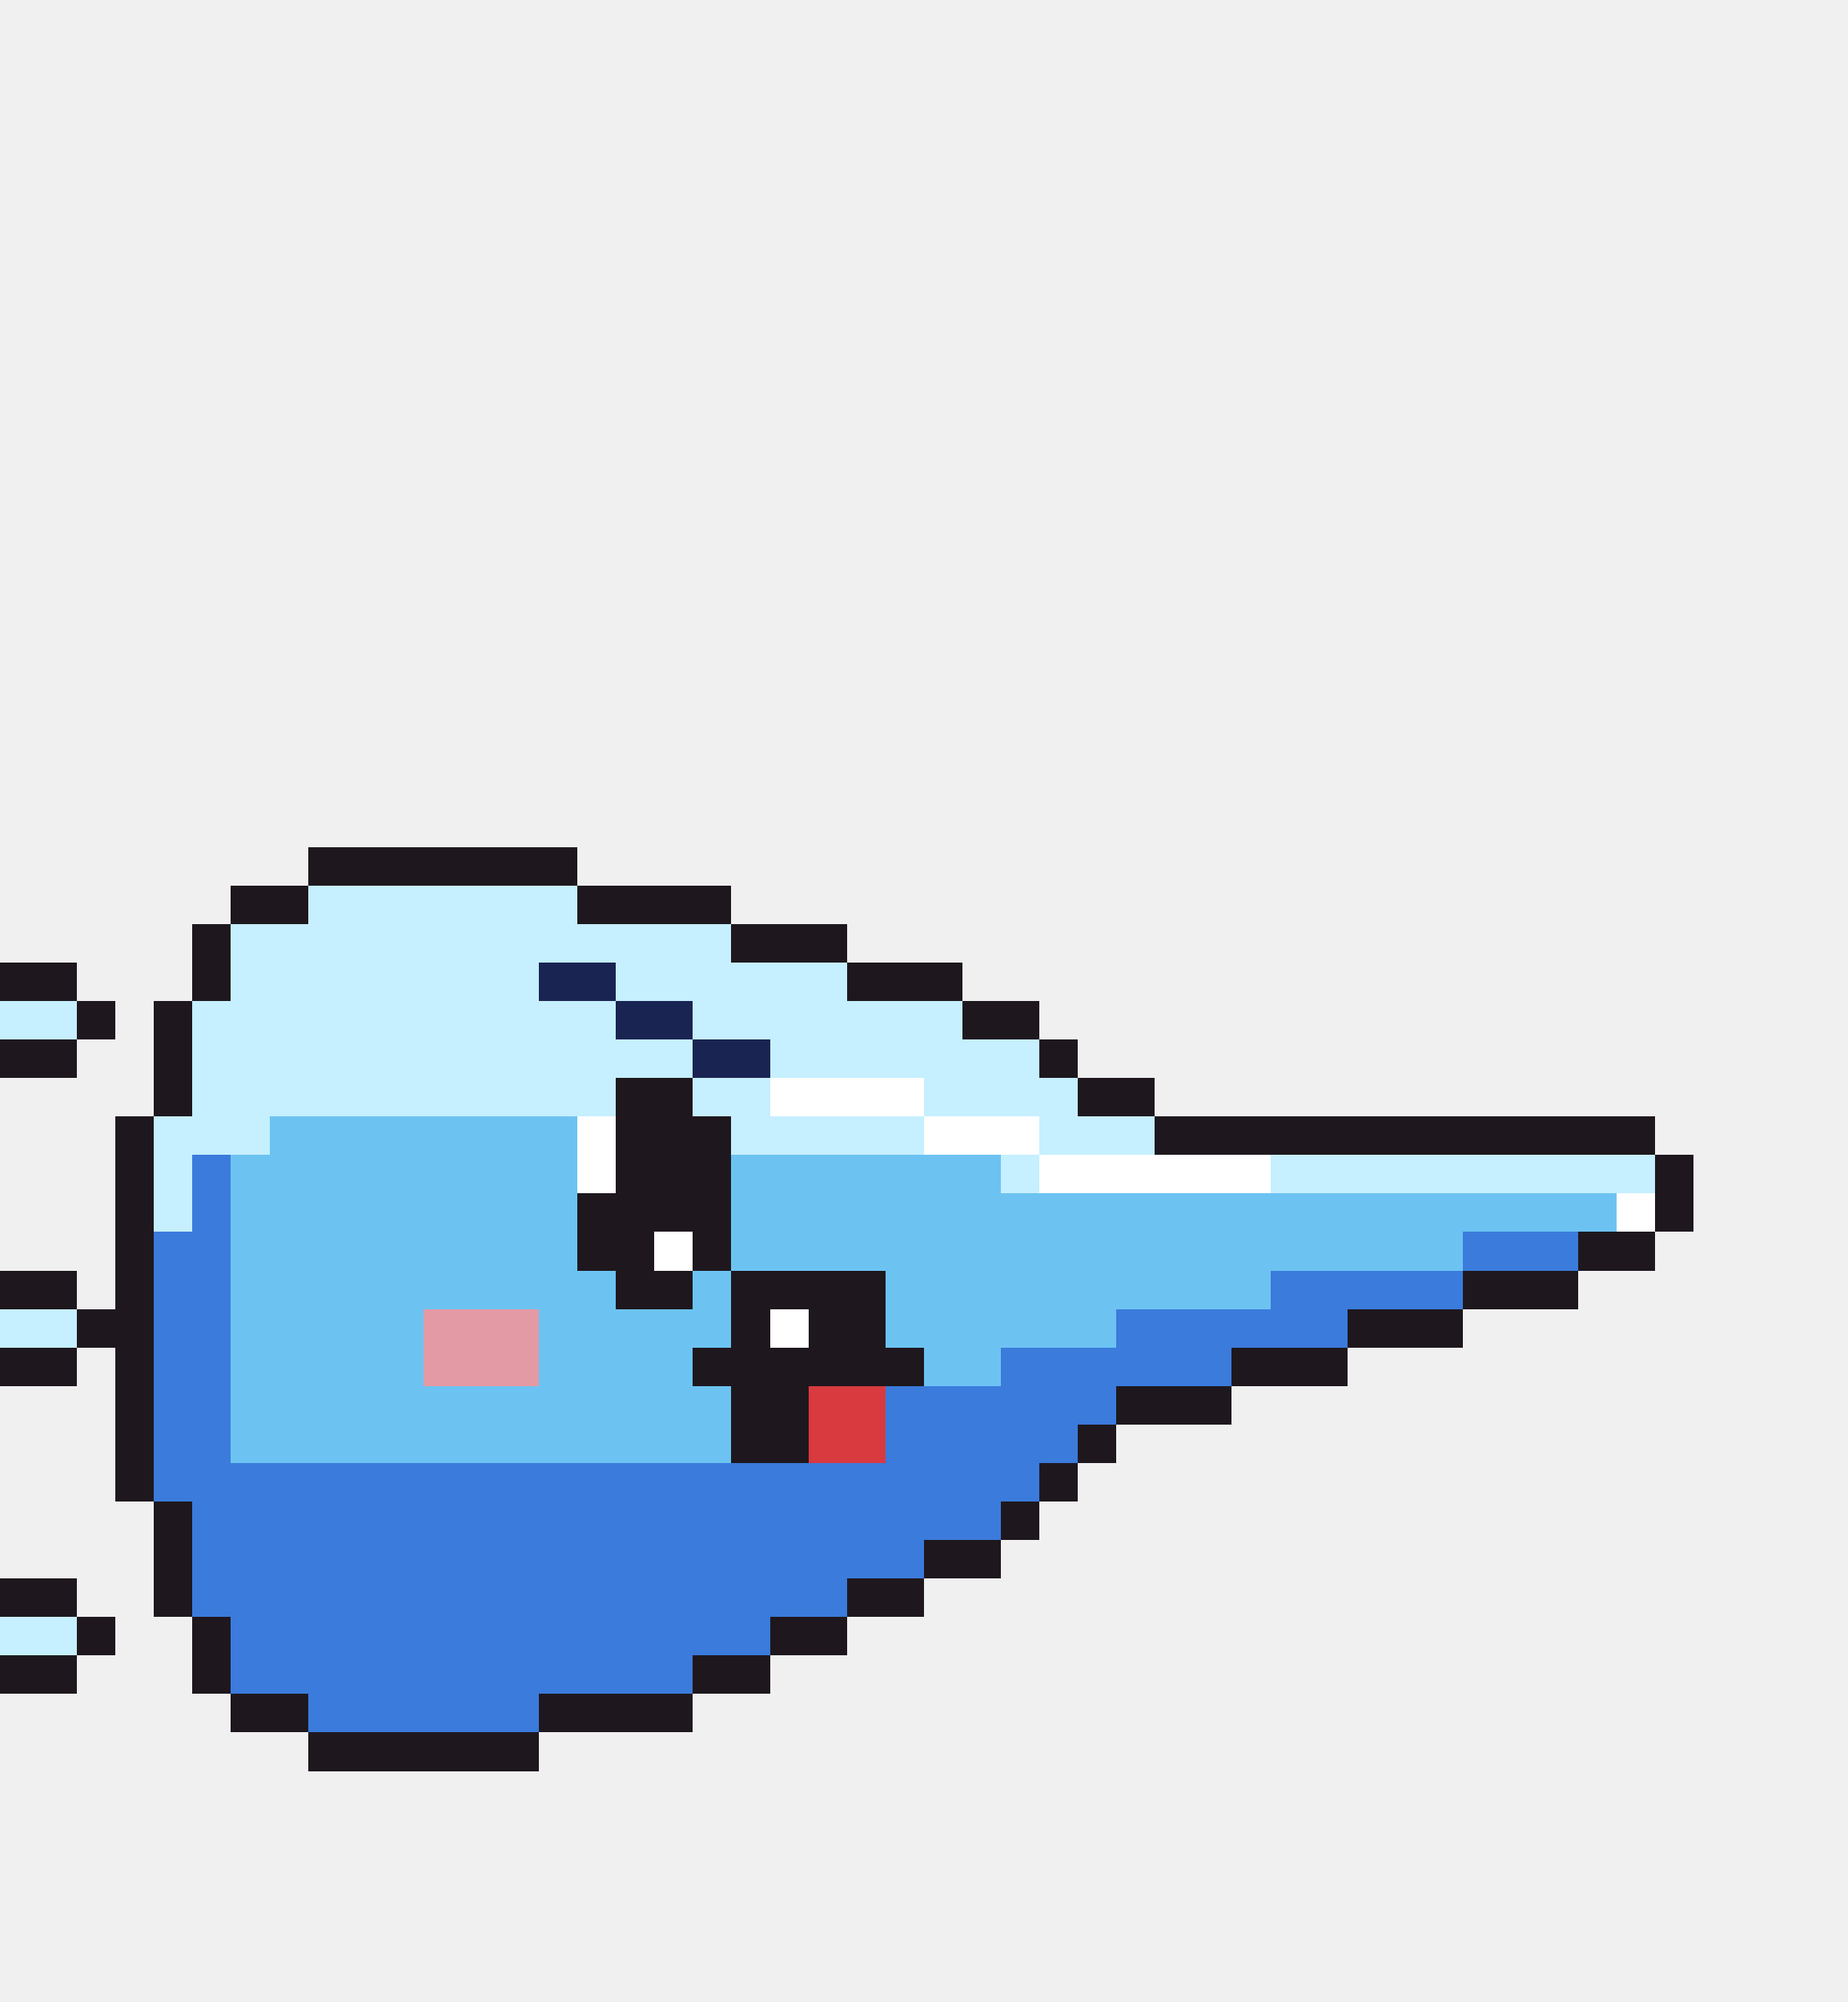
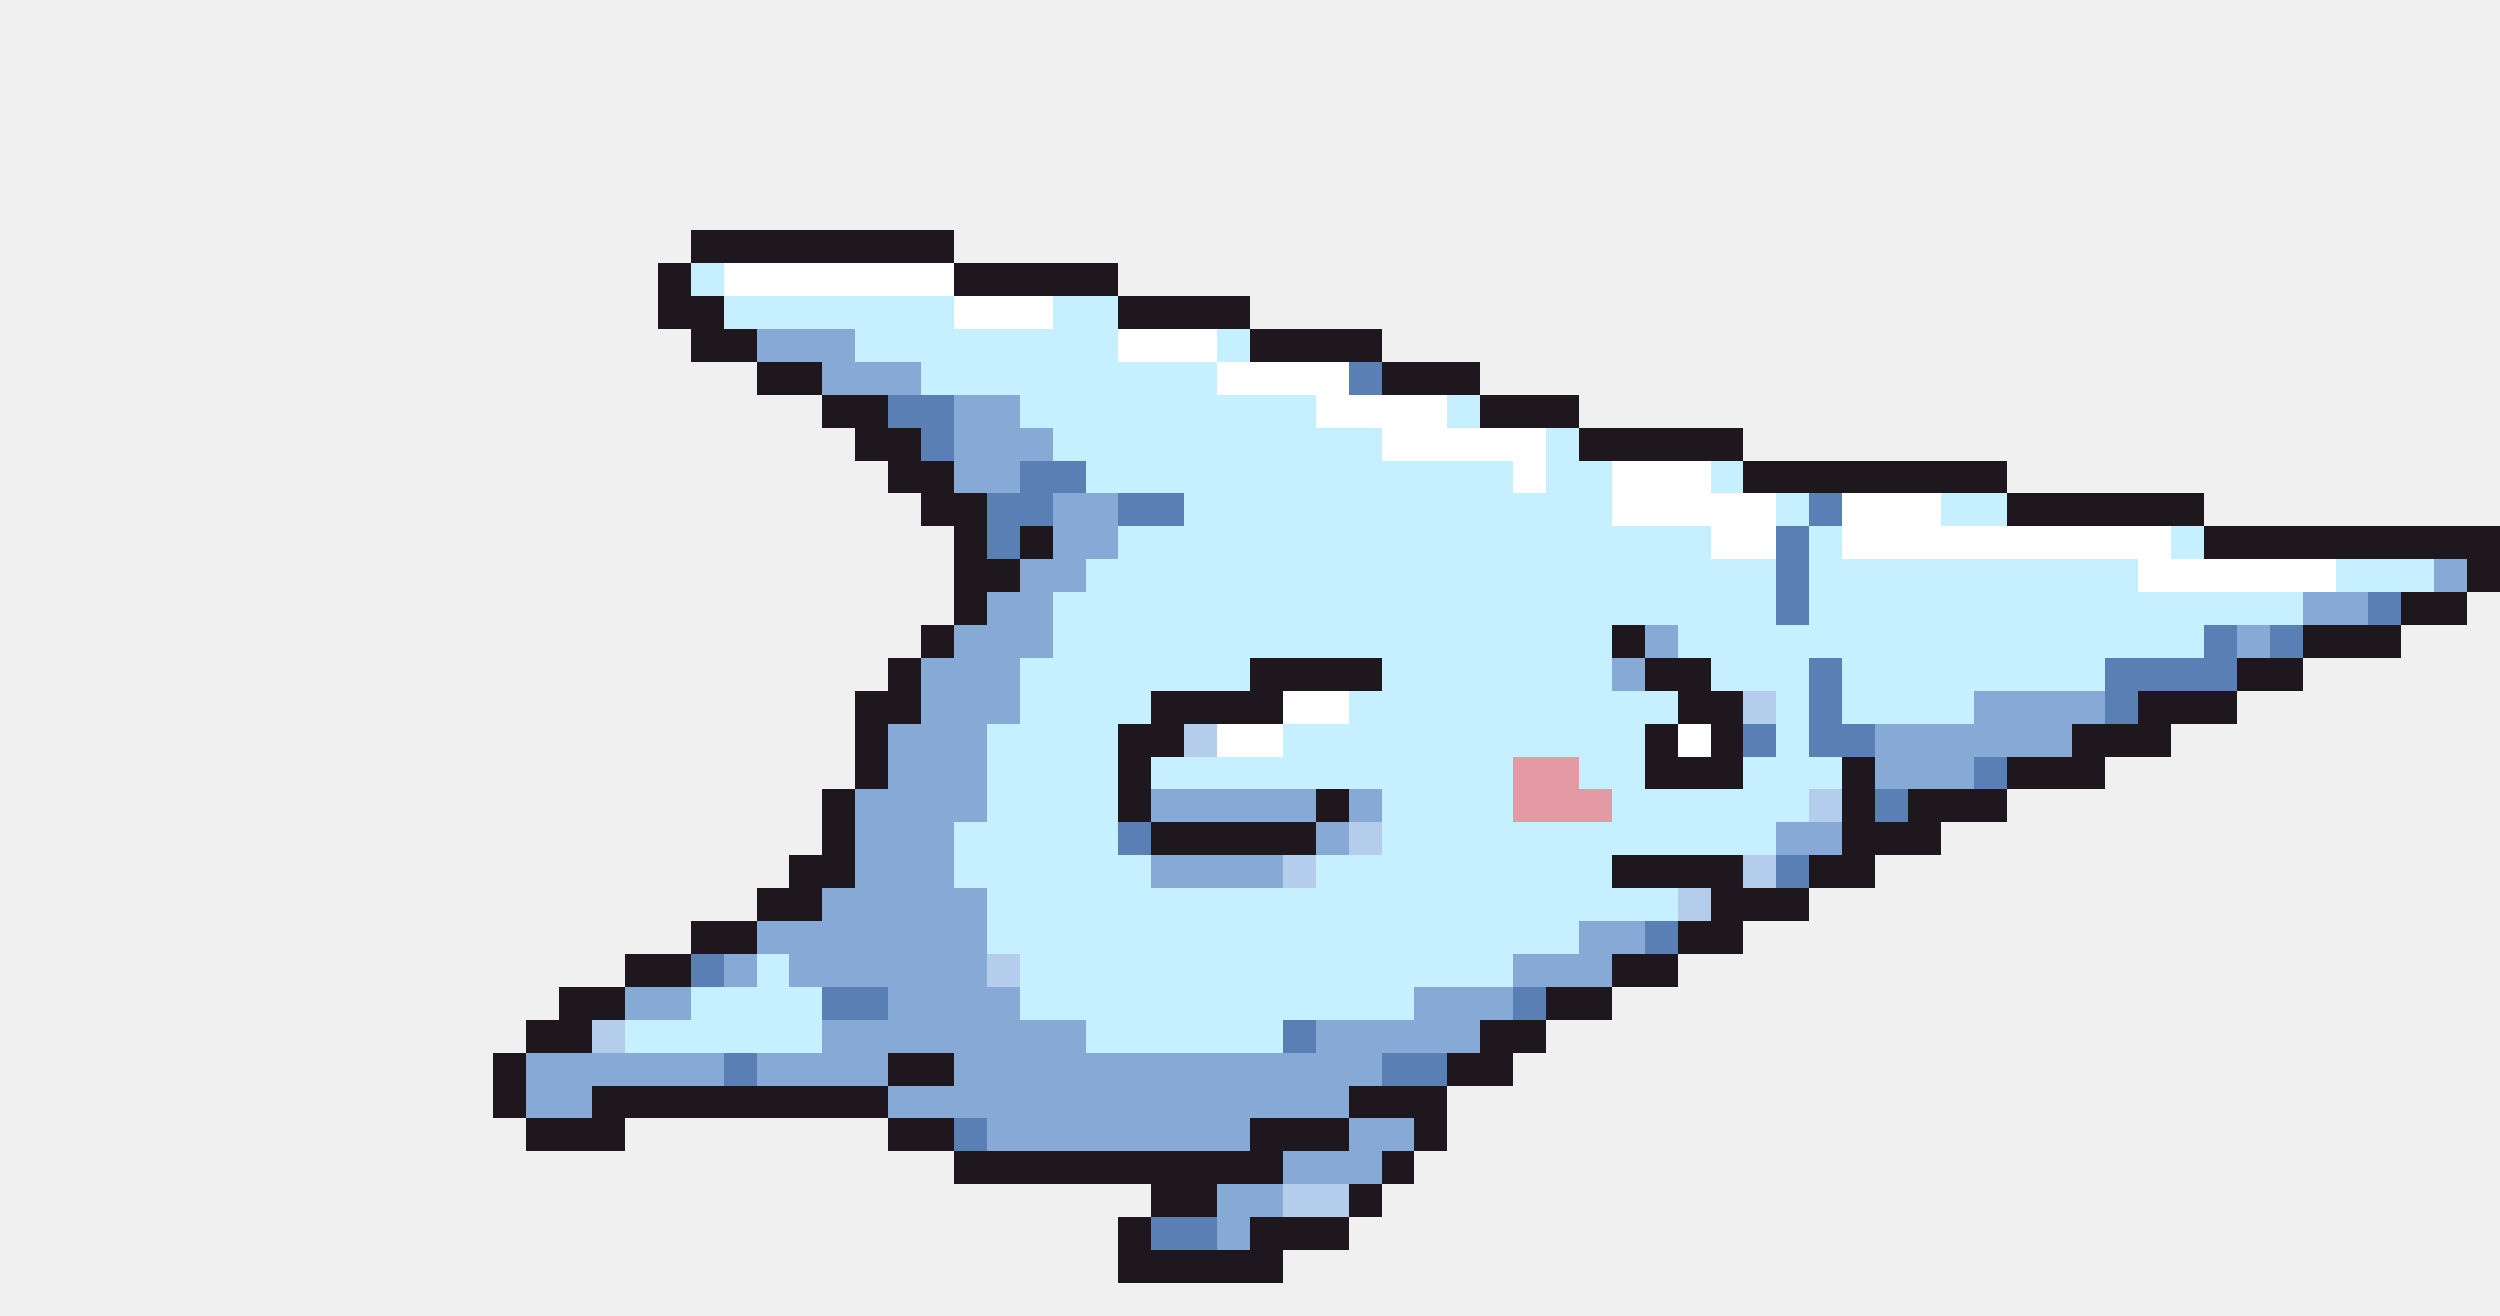
- <svg xmlns="http://www.w3.org/2000/svg" width="48" height="52" viewBox="0 0 48 52" shape-rendering="crispEdges">
-   <rect x="8" y="22" width="7" height="1" fill="#1e181e" />
-   <rect x="6" y="23" width="2" height="1" fill="#1e181e" />
-   <rect x="8" y="23" width="7" height="1" fill="#c6efff" />
-   <rect x="15" y="23" width="4" height="1" fill="#1e181e" />
-   <rect x="5" y="24" width="1" height="1" fill="#1e181e" />
-   <rect x="6" y="24" width="13" height="1" fill="#c6efff" />
-   <rect x="19" y="24" width="3" height="1" fill="#1e181e" />
-   <rect x="0" y="25" width="2" height="1" fill="#1e181e" />
-   <rect x="5" y="25" width="1" height="1" fill="#1e181e" />
-   <rect x="6" y="25" width="8" height="1" fill="#c6efff" />
-   <rect x="14" y="25" width="2" height="1" fill="#1a2452" />
-   <rect x="16" y="25" width="6" height="1" fill="#c6efff" />
-   <rect x="22" y="25" width="3" height="1" fill="#1e181e" />
-   <rect x="0" y="26" width="2" height="1" fill="#c6efff" />
-   <rect x="2" y="26" width="1" height="1" fill="#1e181e" />
-   <rect x="4" y="26" width="1" height="1" fill="#1e181e" />
-   <rect x="5" y="26" width="11" height="1" fill="#c6efff" />
-   <rect x="16" y="26" width="2" height="1" fill="#1a2452" />
-   <rect x="18" y="26" width="7" height="1" fill="#c6efff" />
-   <rect x="25" y="26" width="2" height="1" fill="#1e181e" />
-   <rect x="0" y="27" width="2" height="1" fill="#1e181e" />
-   <rect x="4" y="27" width="1" height="1" fill="#1e181e" />
-   <rect x="5" y="27" width="13" height="1" fill="#c6efff" />
-   <rect x="18" y="27" width="2" height="1" fill="#1a2452" />
-   <rect x="20" y="27" width="7" height="1" fill="#c6efff" />
-   <rect x="27" y="27" width="1" height="1" fill="#1e181e" />
-   <rect x="4" y="28" width="1" height="1" fill="#1e181e" />
-   <rect x="5" y="28" width="11" height="1" fill="#c6efff" />
-   <rect x="16" y="28" width="2" height="1" fill="#1e181e" />
-   <rect x="18" y="28" width="2" height="1" fill="#c6efff" />
-   <rect x="20" y="28" width="4" height="1" fill="#ffffff" />
-   <rect x="24" y="28" width="4" height="1" fill="#c6efff" />
-   <rect x="28" y="28" width="2" height="1" fill="#1e181e" />
-   <rect x="3" y="29" width="1" height="1" fill="#1e181e" />
-   <rect x="4" y="29" width="3" height="1" fill="#c6efff" />
-   <rect x="7" y="29" width="8" height="1" fill="#6cc3f2" />
-   <rect x="15" y="29" width="1" height="1" fill="#ffffff" />
-   <rect x="16" y="29" width="3" height="1" fill="#1e181e" />
-   <rect x="19" y="29" width="5" height="1" fill="#c6efff" />
-   <rect x="24" y="29" width="3" height="1" fill="#ffffff" />
-   <rect x="27" y="29" width="3" height="1" fill="#c6efff" />
-   <rect x="30" y="29" width="13" height="1" fill="#1e181e" />
-   <rect x="3" y="30" width="1" height="1" fill="#1e181e" />
-   <rect x="4" y="30" width="1" height="1" fill="#c6efff" />
-   <rect x="5" y="30" width="1" height="1" fill="#3b7bdc" />
-   <rect x="6" y="30" width="9" height="1" fill="#6cc3f2" />
-   <rect x="15" y="30" width="1" height="1" fill="#ffffff" />
-   <rect x="16" y="30" width="3" height="1" fill="#1e181e" />
-   <rect x="19" y="30" width="7" height="1" fill="#6cc3f2" />
-   <rect x="26" y="30" width="1" height="1" fill="#c6efff" />
-   <rect x="27" y="30" width="6" height="1" fill="#ffffff" />
-   <rect x="33" y="30" width="10" height="1" fill="#c6efff" />
-   <rect x="43" y="30" width="1" height="1" fill="#1e181e" />
-   <rect x="3" y="31" width="1" height="1" fill="#1e181e" />
-   <rect x="4" y="31" width="1" height="1" fill="#c6efff" />
-   <rect x="5" y="31" width="1" height="1" fill="#3b7bdc" />
-   <rect x="6" y="31" width="9" height="1" fill="#6cc3f2" />
-   <rect x="15" y="31" width="4" height="1" fill="#1e181e" />
-   <rect x="19" y="31" width="23" height="1" fill="#6cc3f2" />
-   <rect x="42" y="31" width="1" height="1" fill="#ffffff" />
-   <rect x="43" y="31" width="1" height="1" fill="#1e181e" />
-   <rect x="3" y="32" width="1" height="1" fill="#1e181e" />
-   <rect x="4" y="32" width="2" height="1" fill="#3b7bdc" />
-   <rect x="6" y="32" width="9" height="1" fill="#6cc3f2" />
-   <rect x="15" y="32" width="2" height="1" fill="#1e181e" />
-   <rect x="17" y="32" width="1" height="1" fill="#ffffff" />
-   <rect x="18" y="32" width="1" height="1" fill="#1e181e" />
-   <rect x="19" y="32" width="19" height="1" fill="#6cc3f2" />
-   <rect x="38" y="32" width="3" height="1" fill="#3b7bdc" />
-   <rect x="41" y="32" width="2" height="1" fill="#1e181e" />
-   <rect x="0" y="33" width="2" height="1" fill="#1e181e" />
-   <rect x="3" y="33" width="1" height="1" fill="#1e181e" />
-   <rect x="4" y="33" width="2" height="1" fill="#3b7bdc" />
-   <rect x="6" y="33" width="10" height="1" fill="#6cc3f2" />
-   <rect x="16" y="33" width="2" height="1" fill="#1e181e" />
-   <rect x="18" y="33" width="1" height="1" fill="#6cc3f2" />
-   <rect x="19" y="33" width="4" height="1" fill="#1e181e" />
-   <rect x="23" y="33" width="10" height="1" fill="#6cc3f2" />
-   <rect x="33" y="33" width="5" height="1" fill="#3b7bdc" />
-   <rect x="38" y="33" width="3" height="1" fill="#1e181e" />
-   <rect x="0" y="34" width="2" height="1" fill="#c6efff" />
-   <rect x="2" y="34" width="2" height="1" fill="#1e181e" />
-   <rect x="4" y="34" width="2" height="1" fill="#3b7bdc" />
-   <rect x="6" y="34" width="5" height="1" fill="#6cc3f2" />
-   <rect x="11" y="34" width="3" height="1" fill="#e49aa4" />
-   <rect x="14" y="34" width="5" height="1" fill="#6cc3f2" />
-   <rect x="19" y="34" width="1" height="1" fill="#1e181e" />
-   <rect x="20" y="34" width="1" height="1" fill="#ffffff" />
-   <rect x="21" y="34" width="2" height="1" fill="#1e181e" />
-   <rect x="23" y="34" width="6" height="1" fill="#6cc3f2" />
-   <rect x="29" y="34" width="6" height="1" fill="#3b7bdc" />
-   <rect x="35" y="34" width="3" height="1" fill="#1e181e" />
-   <rect x="0" y="35" width="2" height="1" fill="#1e181e" />
-   <rect x="3" y="35" width="1" height="1" fill="#1e181e" />
-   <rect x="4" y="35" width="2" height="1" fill="#3b7bdc" />
-   <rect x="6" y="35" width="5" height="1" fill="#6cc3f2" />
-   <rect x="11" y="35" width="3" height="1" fill="#e49aa4" />
-   <rect x="14" y="35" width="4" height="1" fill="#6cc3f2" />
-   <rect x="18" y="35" width="6" height="1" fill="#1e181e" />
-   <rect x="24" y="35" width="2" height="1" fill="#6cc3f2" />
-   <rect x="26" y="35" width="6" height="1" fill="#3b7bdc" />
-   <rect x="32" y="35" width="3" height="1" fill="#1e181e" />
-   <rect x="3" y="36" width="1" height="1" fill="#1e181e" />
-   <rect x="4" y="36" width="2" height="1" fill="#3b7bdc" />
-   <rect x="6" y="36" width="13" height="1" fill="#6cc3f2" />
-   <rect x="19" y="36" width="2" height="1" fill="#1e181e" />
-   <rect x="21" y="36" width="2" height="1" fill="#d83a3f" />
-   <rect x="23" y="36" width="6" height="1" fill="#3b7bdc" />
-   <rect x="29" y="36" width="3" height="1" fill="#1e181e" />
-   <rect x="3" y="37" width="1" height="1" fill="#1e181e" />
-   <rect x="4" y="37" width="2" height="1" fill="#3b7bdc" />
-   <rect x="6" y="37" width="13" height="1" fill="#6cc3f2" />
-   <rect x="19" y="37" width="2" height="1" fill="#1e181e" />
-   <rect x="21" y="37" width="2" height="1" fill="#d83a3f" />
-   <rect x="23" y="37" width="5" height="1" fill="#3b7bdc" />
-   <rect x="28" y="37" width="1" height="1" fill="#1e181e" />
-   <rect x="3" y="38" width="1" height="1" fill="#1e181e" />
-   <rect x="4" y="38" width="23" height="1" fill="#3b7bdc" />
-   <rect x="27" y="38" width="1" height="1" fill="#1e181e" />
-   <rect x="4" y="39" width="1" height="1" fill="#1e181e" />
-   <rect x="5" y="39" width="21" height="1" fill="#3b7bdc" />
-   <rect x="26" y="39" width="1" height="1" fill="#1e181e" />
-   <rect x="4" y="40" width="1" height="1" fill="#1e181e" />
-   <rect x="5" y="40" width="19" height="1" fill="#3b7bdc" />
-   <rect x="24" y="40" width="2" height="1" fill="#1e181e" />
-   <rect x="0" y="41" width="2" height="1" fill="#1e181e" />
-   <rect x="4" y="41" width="1" height="1" fill="#1e181e" />
-   <rect x="5" y="41" width="17" height="1" fill="#3b7bdc" />
-   <rect x="22" y="41" width="2" height="1" fill="#1e181e" />
-   <rect x="0" y="42" width="2" height="1" fill="#c6efff" />
-   <rect x="2" y="42" width="1" height="1" fill="#1e181e" />
-   <rect x="5" y="42" width="1" height="1" fill="#1e181e" />
-   <rect x="6" y="42" width="14" height="1" fill="#3b7bdc" />
-   <rect x="20" y="42" width="2" height="1" fill="#1e181e" />
-   <rect x="0" y="43" width="2" height="1" fill="#1e181e" />
-   <rect x="5" y="43" width="1" height="1" fill="#1e181e" />
-   <rect x="6" y="43" width="12" height="1" fill="#3b7bdc" />
-   <rect x="18" y="43" width="2" height="1" fill="#1e181e" />
-   <rect x="6" y="44" width="2" height="1" fill="#1e181e" />
-   <rect x="8" y="44" width="6" height="1" fill="#3b7bdc" />
-   <rect x="14" y="44" width="4" height="1" fill="#1e181e" />
-   <rect x="8" y="45" width="6" height="1" fill="#1e181e" />
+ <svg xmlns="http://www.w3.org/2000/svg" width="76" height="40" viewBox="0 0 76 40" shape-rendering="crispEdges">
+   <rect x="21" y="7" width="8" height="1" fill="#1e181e" />
+   <rect x="20" y="8" width="1" height="1" fill="#1e181e" />
+   <rect x="21" y="8" width="1" height="1" fill="#c6efff" />
+   <rect x="22" y="8" width="7" height="1" fill="#ffffff" />
+   <rect x="29" y="8" width="5" height="1" fill="#1e181e" />
+   <rect x="20" y="9" width="2" height="1" fill="#1e181e" />
+   <rect x="22" y="9" width="7" height="1" fill="#c6efff" />
+   <rect x="29" y="9" width="3" height="1" fill="#ffffff" />
+   <rect x="32" y="9" width="2" height="1" fill="#c6efff" />
+   <rect x="34" y="9" width="4" height="1" fill="#1e181e" />
+   <rect x="21" y="10" width="2" height="1" fill="#1e181e" />
+   <rect x="23" y="10" width="3" height="1" fill="#86a9d6" />
+   <rect x="26" y="10" width="8" height="1" fill="#c6efff" />
+   <rect x="34" y="10" width="3" height="1" fill="#ffffff" />
+   <rect x="37" y="10" width="1" height="1" fill="#c6efff" />
+   <rect x="38" y="10" width="4" height="1" fill="#1e181e" />
+   <rect x="23" y="11" width="2" height="1" fill="#1e181e" />
+   <rect x="25" y="11" width="3" height="1" fill="#86a9d6" />
+   <rect x="28" y="11" width="9" height="1" fill="#c6efff" />
+   <rect x="37" y="11" width="4" height="1" fill="#ffffff" />
+   <rect x="41" y="11" width="1" height="1" fill="#5a7fb5" />
+   <rect x="42" y="11" width="3" height="1" fill="#1e181e" />
+   <rect x="25" y="12" width="2" height="1" fill="#1e181e" />
+   <rect x="27" y="12" width="2" height="1" fill="#5a7fb5" />
+   <rect x="29" y="12" width="2" height="1" fill="#86a9d6" />
+   <rect x="31" y="12" width="9" height="1" fill="#c6efff" />
+   <rect x="40" y="12" width="4" height="1" fill="#ffffff" />
+   <rect x="44" y="12" width="1" height="1" fill="#c6efff" />
+   <rect x="45" y="12" width="3" height="1" fill="#1e181e" />
+   <rect x="26" y="13" width="2" height="1" fill="#1e181e" />
+   <rect x="28" y="13" width="1" height="1" fill="#5a7fb5" />
+   <rect x="29" y="13" width="3" height="1" fill="#86a9d6" />
+   <rect x="32" y="13" width="10" height="1" fill="#c6efff" />
+   <rect x="42" y="13" width="5" height="1" fill="#ffffff" />
+   <rect x="47" y="13" width="1" height="1" fill="#c6efff" />
+   <rect x="48" y="13" width="5" height="1" fill="#1e181e" />
+   <rect x="27" y="14" width="2" height="1" fill="#1e181e" />
+   <rect x="29" y="14" width="2" height="1" fill="#86a9d6" />
+   <rect x="31" y="14" width="2" height="1" fill="#5a7fb5" />
+   <rect x="33" y="14" width="13" height="1" fill="#c6efff" />
+   <rect x="46" y="14" width="1" height="1" fill="#ffffff" />
+   <rect x="47" y="14" width="2" height="1" fill="#c6efff" />
+   <rect x="49" y="14" width="3" height="1" fill="#ffffff" />
+   <rect x="52" y="14" width="1" height="1" fill="#c6efff" />
+   <rect x="53" y="14" width="8" height="1" fill="#1e181e" />
+   <rect x="28" y="15" width="2" height="1" fill="#1e181e" />
+   <rect x="30" y="15" width="2" height="1" fill="#5a7fb5" />
+   <rect x="32" y="15" width="2" height="1" fill="#86a9d6" />
+   <rect x="34" y="15" width="2" height="1" fill="#5a7fb5" />
+   <rect x="36" y="15" width="13" height="1" fill="#c6efff" />
+   <rect x="49" y="15" width="5" height="1" fill="#ffffff" />
+   <rect x="54" y="15" width="1" height="1" fill="#c6efff" />
+   <rect x="55" y="15" width="1" height="1" fill="#5a7fb5" />
+   <rect x="56" y="15" width="3" height="1" fill="#ffffff" />
+   <rect x="59" y="15" width="2" height="1" fill="#c6efff" />
+   <rect x="61" y="15" width="6" height="1" fill="#1e181e" />
+   <rect x="29" y="16" width="1" height="1" fill="#1e181e" />
+   <rect x="30" y="16" width="1" height="1" fill="#5a7fb5" />
+   <rect x="31" y="16" width="1" height="1" fill="#1e181e" />
+   <rect x="32" y="16" width="2" height="1" fill="#86a9d6" />
+   <rect x="34" y="16" width="18" height="1" fill="#c6efff" />
+   <rect x="52" y="16" width="2" height="1" fill="#ffffff" />
+   <rect x="54" y="16" width="1" height="1" fill="#5a7fb5" />
+   <rect x="55" y="16" width="1" height="1" fill="#c6efff" />
+   <rect x="56" y="16" width="10" height="1" fill="#ffffff" />
+   <rect x="66" y="16" width="1" height="1" fill="#c6efff" />
+   <rect x="67" y="16" width="9" height="1" fill="#1e181e" />
+   <rect x="29" y="17" width="2" height="1" fill="#1e181e" />
+   <rect x="31" y="17" width="2" height="1" fill="#86a9d6" />
+   <rect x="33" y="17" width="21" height="1" fill="#c6efff" />
+   <rect x="54" y="17" width="1" height="1" fill="#5a7fb5" />
+   <rect x="55" y="17" width="10" height="1" fill="#c6efff" />
+   <rect x="65" y="17" width="6" height="1" fill="#ffffff" />
+   <rect x="71" y="17" width="3" height="1" fill="#c6efff" />
+   <rect x="74" y="17" width="1" height="1" fill="#86a9d6" />
+   <rect x="75" y="17" width="1" height="1" fill="#1e181e" />
+   <rect x="29" y="18" width="1" height="1" fill="#1e181e" />
+   <rect x="30" y="18" width="2" height="1" fill="#86a9d6" />
+   <rect x="32" y="18" width="22" height="1" fill="#c6efff" />
+   <rect x="54" y="18" width="1" height="1" fill="#5a7fb5" />
+   <rect x="55" y="18" width="15" height="1" fill="#c6efff" />
+   <rect x="70" y="18" width="2" height="1" fill="#86a9d6" />
+   <rect x="72" y="18" width="1" height="1" fill="#5a7fb5" />
+   <rect x="73" y="18" width="2" height="1" fill="#1e181e" />
+   <rect x="28" y="19" width="1" height="1" fill="#1e181e" />
+   <rect x="29" y="19" width="3" height="1" fill="#86a9d6" />
+   <rect x="32" y="19" width="17" height="1" fill="#c6efff" />
+   <rect x="49" y="19" width="1" height="1" fill="#1e181e" />
+   <rect x="50" y="19" width="1" height="1" fill="#86a9d6" />
+   <rect x="51" y="19" width="16" height="1" fill="#c6efff" />
+   <rect x="67" y="19" width="1" height="1" fill="#5a7fb5" />
+   <rect x="68" y="19" width="1" height="1" fill="#86a9d6" />
+   <rect x="69" y="19" width="1" height="1" fill="#5a7fb5" />
+   <rect x="70" y="19" width="3" height="1" fill="#1e181e" />
+   <rect x="27" y="20" width="1" height="1" fill="#1e181e" />
+   <rect x="28" y="20" width="3" height="1" fill="#86a9d6" />
+   <rect x="31" y="20" width="7" height="1" fill="#c6efff" />
+   <rect x="38" y="20" width="4" height="1" fill="#1e181e" />
+   <rect x="42" y="20" width="7" height="1" fill="#c6efff" />
+   <rect x="49" y="20" width="1" height="1" fill="#86a9d6" />
+   <rect x="50" y="20" width="2" height="1" fill="#1e181e" />
+   <rect x="52" y="20" width="3" height="1" fill="#c6efff" />
+   <rect x="55" y="20" width="1" height="1" fill="#5a7fb5" />
+   <rect x="56" y="20" width="8" height="1" fill="#c6efff" />
+   <rect x="64" y="20" width="4" height="1" fill="#5a7fb5" />
+   <rect x="68" y="20" width="2" height="1" fill="#1e181e" />
+   <rect x="26" y="21" width="2" height="1" fill="#1e181e" />
+   <rect x="28" y="21" width="3" height="1" fill="#86a9d6" />
+   <rect x="31" y="21" width="4" height="1" fill="#c6efff" />
+   <rect x="35" y="21" width="4" height="1" fill="#1e181e" />
+   <rect x="39" y="21" width="2" height="1" fill="#ffffff" />
+   <rect x="41" y="21" width="10" height="1" fill="#c6efff" />
+   <rect x="51" y="21" width="2" height="1" fill="#1e181e" />
+   <rect x="53" y="21" width="1" height="1" fill="#b4cdec" />
+   <rect x="54" y="21" width="1" height="1" fill="#c6efff" />
+   <rect x="55" y="21" width="1" height="1" fill="#5a7fb5" />
+   <rect x="56" y="21" width="4" height="1" fill="#c6efff" />
+   <rect x="60" y="21" width="4" height="1" fill="#86a9d6" />
+   <rect x="64" y="21" width="1" height="1" fill="#5a7fb5" />
+   <rect x="65" y="21" width="3" height="1" fill="#1e181e" />
+   <rect x="26" y="22" width="1" height="1" fill="#1e181e" />
+   <rect x="27" y="22" width="3" height="1" fill="#86a9d6" />
+   <rect x="30" y="22" width="4" height="1" fill="#c6efff" />
+   <rect x="34" y="22" width="2" height="1" fill="#1e181e" />
+   <rect x="36" y="22" width="1" height="1" fill="#b4cdec" />
+   <rect x="37" y="22" width="2" height="1" fill="#ffffff" />
+   <rect x="39" y="22" width="11" height="1" fill="#c6efff" />
+   <rect x="50" y="22" width="1" height="1" fill="#1e181e" />
+   <rect x="51" y="22" width="1" height="1" fill="#ffffff" />
+   <rect x="52" y="22" width="1" height="1" fill="#1e181e" />
+   <rect x="53" y="22" width="1" height="1" fill="#5a7fb5" />
+   <rect x="54" y="22" width="1" height="1" fill="#c6efff" />
+   <rect x="55" y="22" width="2" height="1" fill="#5a7fb5" />
+   <rect x="57" y="22" width="6" height="1" fill="#86a9d6" />
+   <rect x="63" y="22" width="3" height="1" fill="#1e181e" />
+   <rect x="26" y="23" width="1" height="1" fill="#1e181e" />
+   <rect x="27" y="23" width="3" height="1" fill="#86a9d6" />
+   <rect x="30" y="23" width="4" height="1" fill="#c6efff" />
+   <rect x="34" y="23" width="1" height="1" fill="#1e181e" />
+   <rect x="35" y="23" width="11" height="1" fill="#c6efff" />
+   <rect x="46" y="23" width="2" height="1" fill="#e49aa4" />
+   <rect x="48" y="23" width="2" height="1" fill="#c6efff" />
+   <rect x="50" y="23" width="3" height="1" fill="#1e181e" />
+   <rect x="53" y="23" width="3" height="1" fill="#c6efff" />
+   <rect x="56" y="23" width="1" height="1" fill="#1e181e" />
+   <rect x="57" y="23" width="3" height="1" fill="#86a9d6" />
+   <rect x="60" y="23" width="1" height="1" fill="#5a7fb5" />
+   <rect x="61" y="23" width="3" height="1" fill="#1e181e" />
+   <rect x="25" y="24" width="1" height="1" fill="#1e181e" />
+   <rect x="26" y="24" width="4" height="1" fill="#86a9d6" />
+   <rect x="30" y="24" width="4" height="1" fill="#c6efff" />
+   <rect x="34" y="24" width="1" height="1" fill="#1e181e" />
+   <rect x="35" y="24" width="5" height="1" fill="#86a9d6" />
+   <rect x="40" y="24" width="1" height="1" fill="#1e181e" />
+   <rect x="41" y="24" width="1" height="1" fill="#86a9d6" />
+   <rect x="42" y="24" width="4" height="1" fill="#c6efff" />
+   <rect x="46" y="24" width="3" height="1" fill="#e49aa4" />
+   <rect x="49" y="24" width="6" height="1" fill="#c6efff" />
+   <rect x="55" y="24" width="1" height="1" fill="#b4cdec" />
+   <rect x="56" y="24" width="1" height="1" fill="#1e181e" />
+   <rect x="57" y="24" width="1" height="1" fill="#5a7fb5" />
+   <rect x="58" y="24" width="3" height="1" fill="#1e181e" />
+   <rect x="25" y="25" width="1" height="1" fill="#1e181e" />
+   <rect x="26" y="25" width="3" height="1" fill="#86a9d6" />
+   <rect x="29" y="25" width="5" height="1" fill="#c6efff" />
+   <rect x="34" y="25" width="1" height="1" fill="#5a7fb5" />
+   <rect x="35" y="25" width="5" height="1" fill="#1e181e" />
+   <rect x="40" y="25" width="1" height="1" fill="#86a9d6" />
+   <rect x="41" y="25" width="1" height="1" fill="#b4cdec" />
+   <rect x="42" y="25" width="12" height="1" fill="#c6efff" />
+   <rect x="54" y="25" width="2" height="1" fill="#86a9d6" />
+   <rect x="56" y="25" width="3" height="1" fill="#1e181e" />
+   <rect x="24" y="26" width="2" height="1" fill="#1e181e" />
+   <rect x="26" y="26" width="3" height="1" fill="#86a9d6" />
+   <rect x="29" y="26" width="6" height="1" fill="#c6efff" />
+   <rect x="35" y="26" width="4" height="1" fill="#86a9d6" />
+   <rect x="39" y="26" width="1" height="1" fill="#b4cdec" />
+   <rect x="40" y="26" width="9" height="1" fill="#c6efff" />
+   <rect x="49" y="26" width="4" height="1" fill="#1e181e" />
+   <rect x="53" y="26" width="1" height="1" fill="#b4cdec" />
+   <rect x="54" y="26" width="1" height="1" fill="#5a7fb5" />
+   <rect x="55" y="26" width="2" height="1" fill="#1e181e" />
+   <rect x="23" y="27" width="2" height="1" fill="#1e181e" />
+   <rect x="25" y="27" width="5" height="1" fill="#86a9d6" />
+   <rect x="30" y="27" width="21" height="1" fill="#c6efff" />
+   <rect x="51" y="27" width="1" height="1" fill="#b4cdec" />
+   <rect x="52" y="27" width="3" height="1" fill="#1e181e" />
+   <rect x="21" y="28" width="2" height="1" fill="#1e181e" />
+   <rect x="23" y="28" width="7" height="1" fill="#86a9d6" />
+   <rect x="30" y="28" width="18" height="1" fill="#c6efff" />
+   <rect x="48" y="28" width="2" height="1" fill="#86a9d6" />
+   <rect x="50" y="28" width="1" height="1" fill="#5a7fb5" />
+   <rect x="51" y="28" width="2" height="1" fill="#1e181e" />
+   <rect x="19" y="29" width="2" height="1" fill="#1e181e" />
+   <rect x="21" y="29" width="1" height="1" fill="#5a7fb5" />
+   <rect x="22" y="29" width="1" height="1" fill="#86a9d6" />
+   <rect x="23" y="29" width="1" height="1" fill="#c6efff" />
+   <rect x="24" y="29" width="6" height="1" fill="#86a9d6" />
+   <rect x="30" y="29" width="1" height="1" fill="#b4cdec" />
+   <rect x="31" y="29" width="15" height="1" fill="#c6efff" />
+   <rect x="46" y="29" width="3" height="1" fill="#86a9d6" />
+   <rect x="49" y="29" width="2" height="1" fill="#1e181e" />
+   <rect x="17" y="30" width="2" height="1" fill="#1e181e" />
+   <rect x="19" y="30" width="2" height="1" fill="#86a9d6" />
+   <rect x="21" y="30" width="4" height="1" fill="#c6efff" />
+   <rect x="25" y="30" width="2" height="1" fill="#5a7fb5" />
+   <rect x="27" y="30" width="4" height="1" fill="#86a9d6" />
+   <rect x="31" y="30" width="12" height="1" fill="#c6efff" />
+   <rect x="43" y="30" width="3" height="1" fill="#86a9d6" />
+   <rect x="46" y="30" width="1" height="1" fill="#5a7fb5" />
+   <rect x="47" y="30" width="2" height="1" fill="#1e181e" />
+   <rect x="16" y="31" width="2" height="1" fill="#1e181e" />
+   <rect x="18" y="31" width="1" height="1" fill="#b4cdec" />
+   <rect x="19" y="31" width="6" height="1" fill="#c6efff" />
+   <rect x="25" y="31" width="8" height="1" fill="#86a9d6" />
+   <rect x="33" y="31" width="6" height="1" fill="#c6efff" />
+   <rect x="39" y="31" width="1" height="1" fill="#5a7fb5" />
+   <rect x="40" y="31" width="5" height="1" fill="#86a9d6" />
+   <rect x="45" y="31" width="2" height="1" fill="#1e181e" />
+   <rect x="15" y="32" width="1" height="1" fill="#1e181e" />
+   <rect x="16" y="32" width="6" height="1" fill="#86a9d6" />
+   <rect x="22" y="32" width="1" height="1" fill="#5a7fb5" />
+   <rect x="23" y="32" width="4" height="1" fill="#86a9d6" />
+   <rect x="27" y="32" width="2" height="1" fill="#1e181e" />
+   <rect x="29" y="32" width="13" height="1" fill="#86a9d6" />
+   <rect x="42" y="32" width="2" height="1" fill="#5a7fb5" />
+   <rect x="44" y="32" width="2" height="1" fill="#1e181e" />
+   <rect x="15" y="33" width="1" height="1" fill="#1e181e" />
+   <rect x="16" y="33" width="2" height="1" fill="#86a9d6" />
+   <rect x="18" y="33" width="9" height="1" fill="#1e181e" />
+   <rect x="27" y="33" width="14" height="1" fill="#86a9d6" />
+   <rect x="41" y="33" width="3" height="1" fill="#1e181e" />
+   <rect x="16" y="34" width="3" height="1" fill="#1e181e" />
+   <rect x="27" y="34" width="2" height="1" fill="#1e181e" />
+   <rect x="29" y="34" width="1" height="1" fill="#5a7fb5" />
+   <rect x="30" y="34" width="8" height="1" fill="#86a9d6" />
+   <rect x="38" y="34" width="3" height="1" fill="#1e181e" />
+   <rect x="41" y="34" width="2" height="1" fill="#86a9d6" />
+   <rect x="43" y="34" width="1" height="1" fill="#1e181e" />
+   <rect x="29" y="35" width="10" height="1" fill="#1e181e" />
+   <rect x="39" y="35" width="3" height="1" fill="#86a9d6" />
+   <rect x="42" y="35" width="1" height="1" fill="#1e181e" />
+   <rect x="35" y="36" width="2" height="1" fill="#1e181e" />
+   <rect x="37" y="36" width="2" height="1" fill="#86a9d6" />
+   <rect x="39" y="36" width="2" height="1" fill="#b4cdec" />
+   <rect x="41" y="36" width="1" height="1" fill="#1e181e" />
+   <rect x="34" y="37" width="1" height="1" fill="#1e181e" />
+   <rect x="35" y="37" width="2" height="1" fill="#5a7fb5" />
+   <rect x="37" y="37" width="1" height="1" fill="#86a9d6" />
+   <rect x="38" y="37" width="3" height="1" fill="#1e181e" />
+   <rect x="34" y="38" width="5" height="1" fill="#1e181e" />
</svg>
